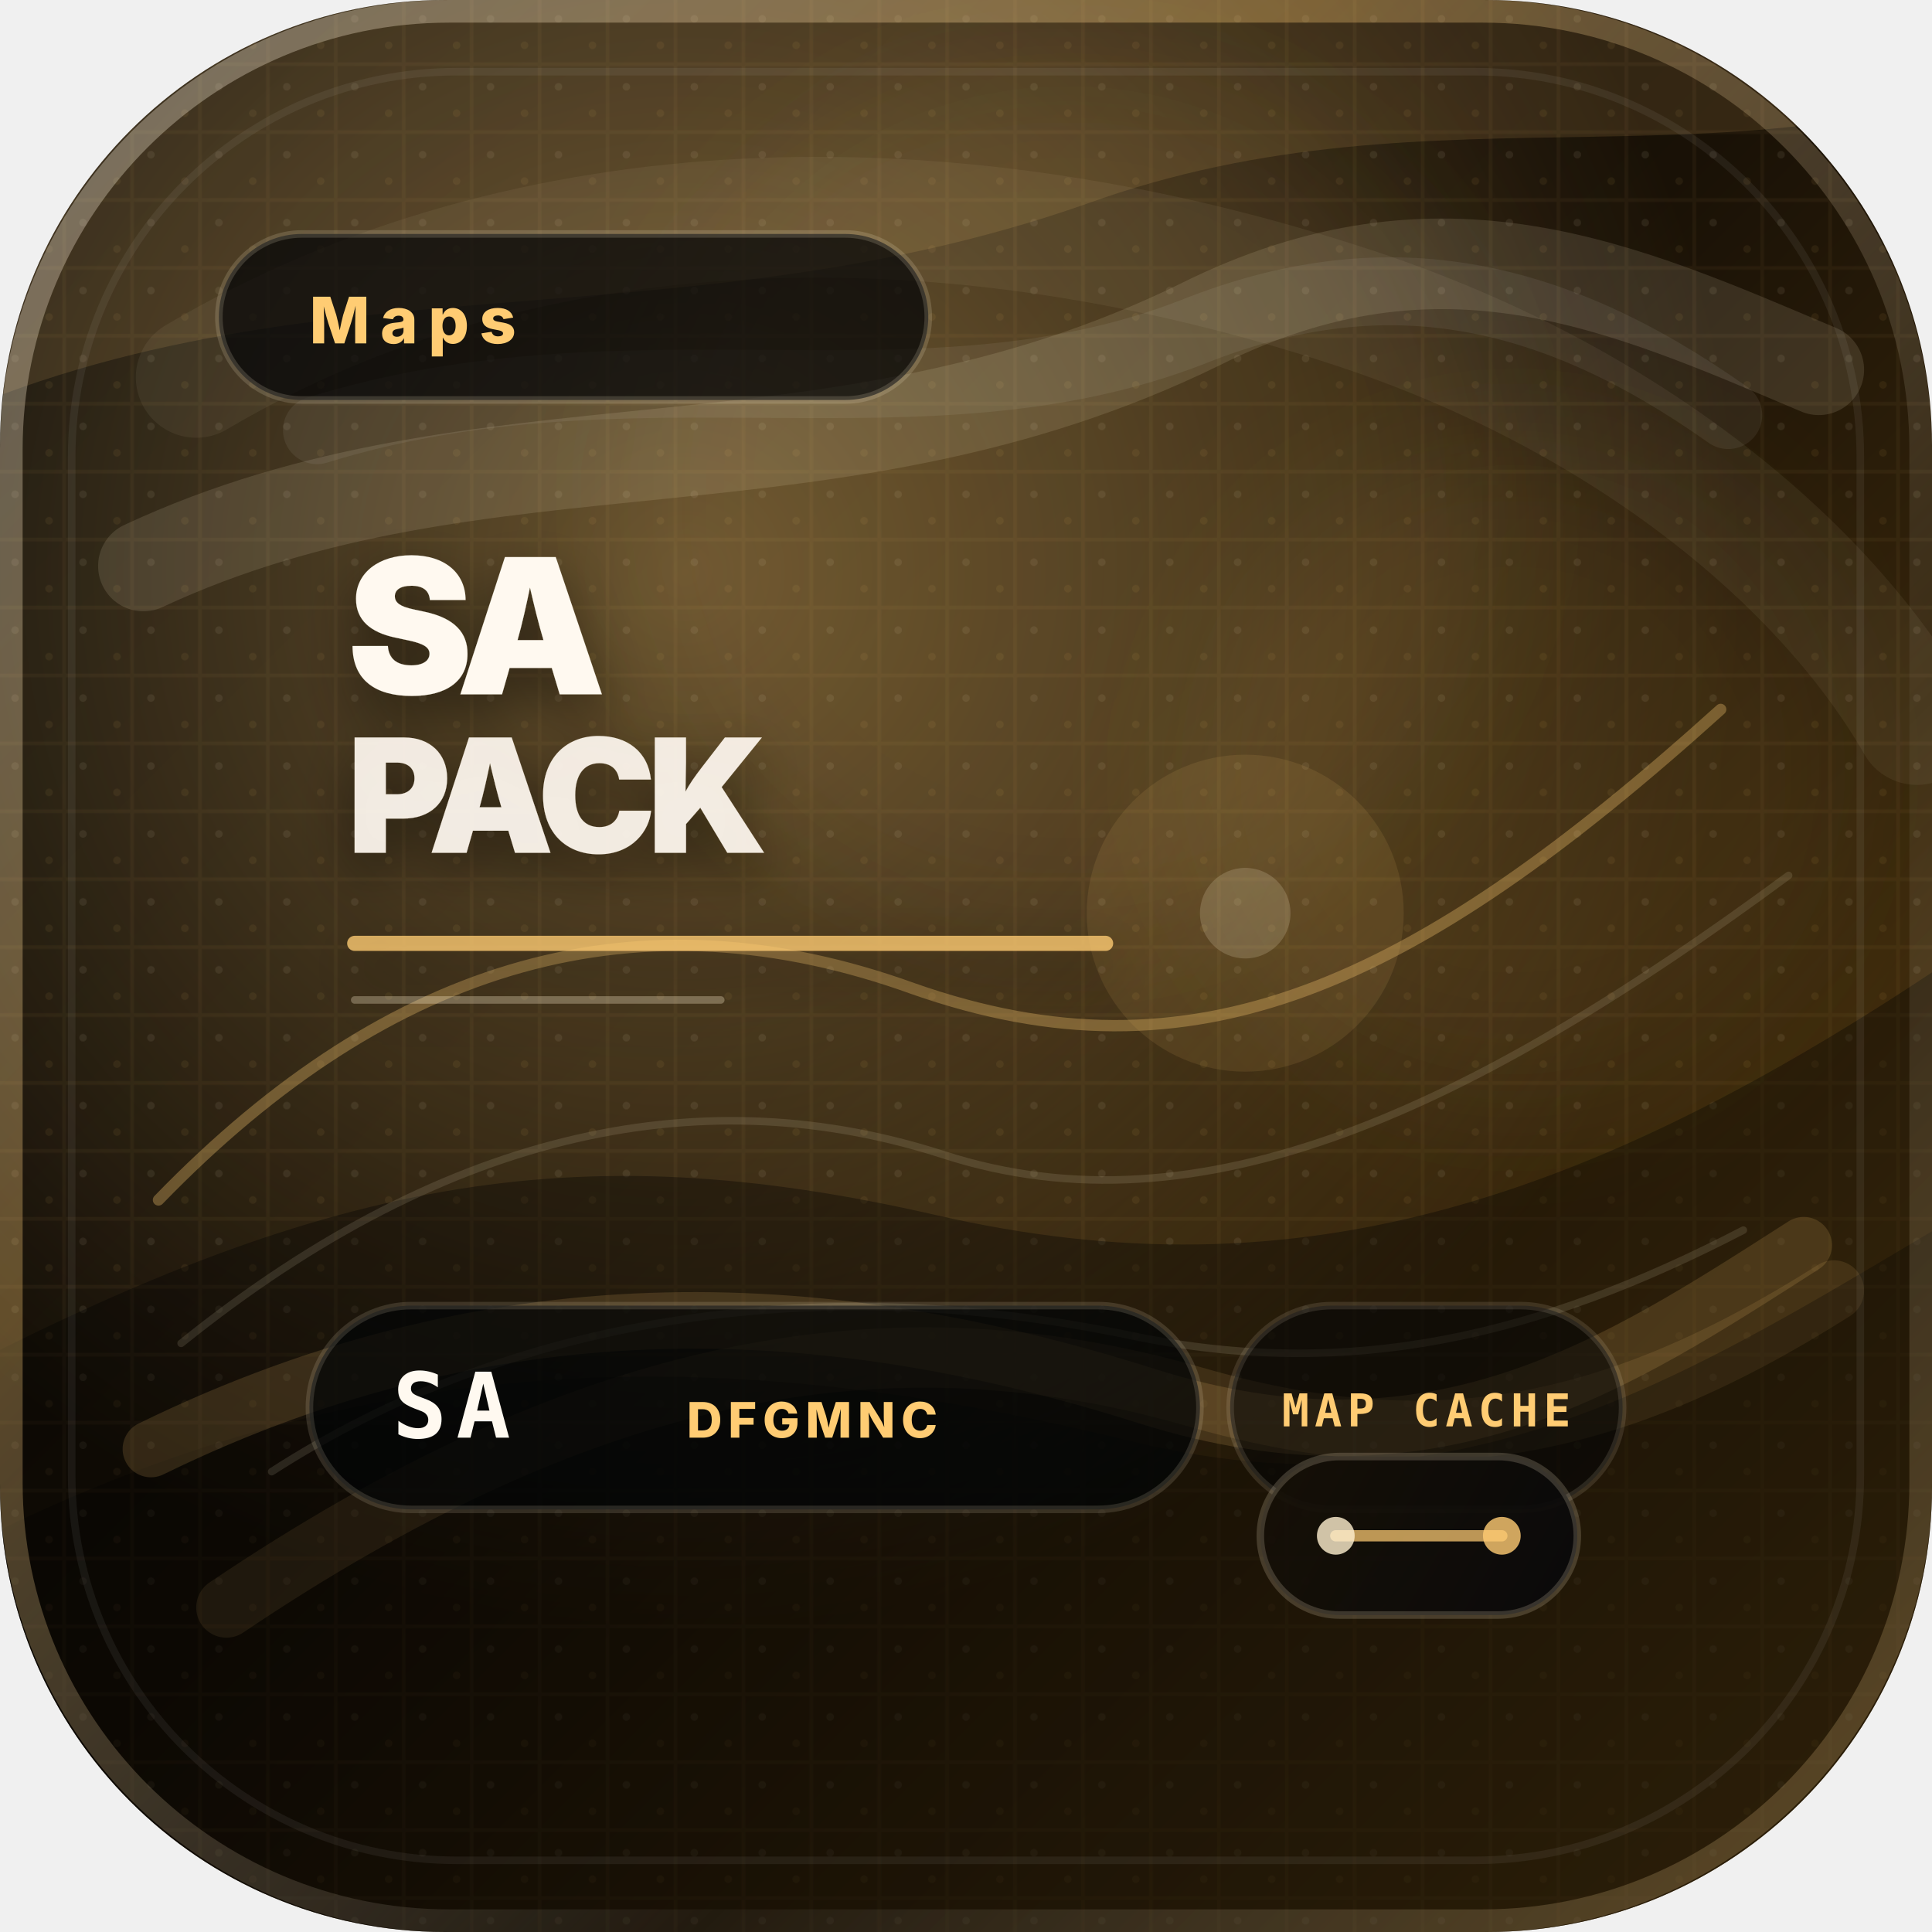
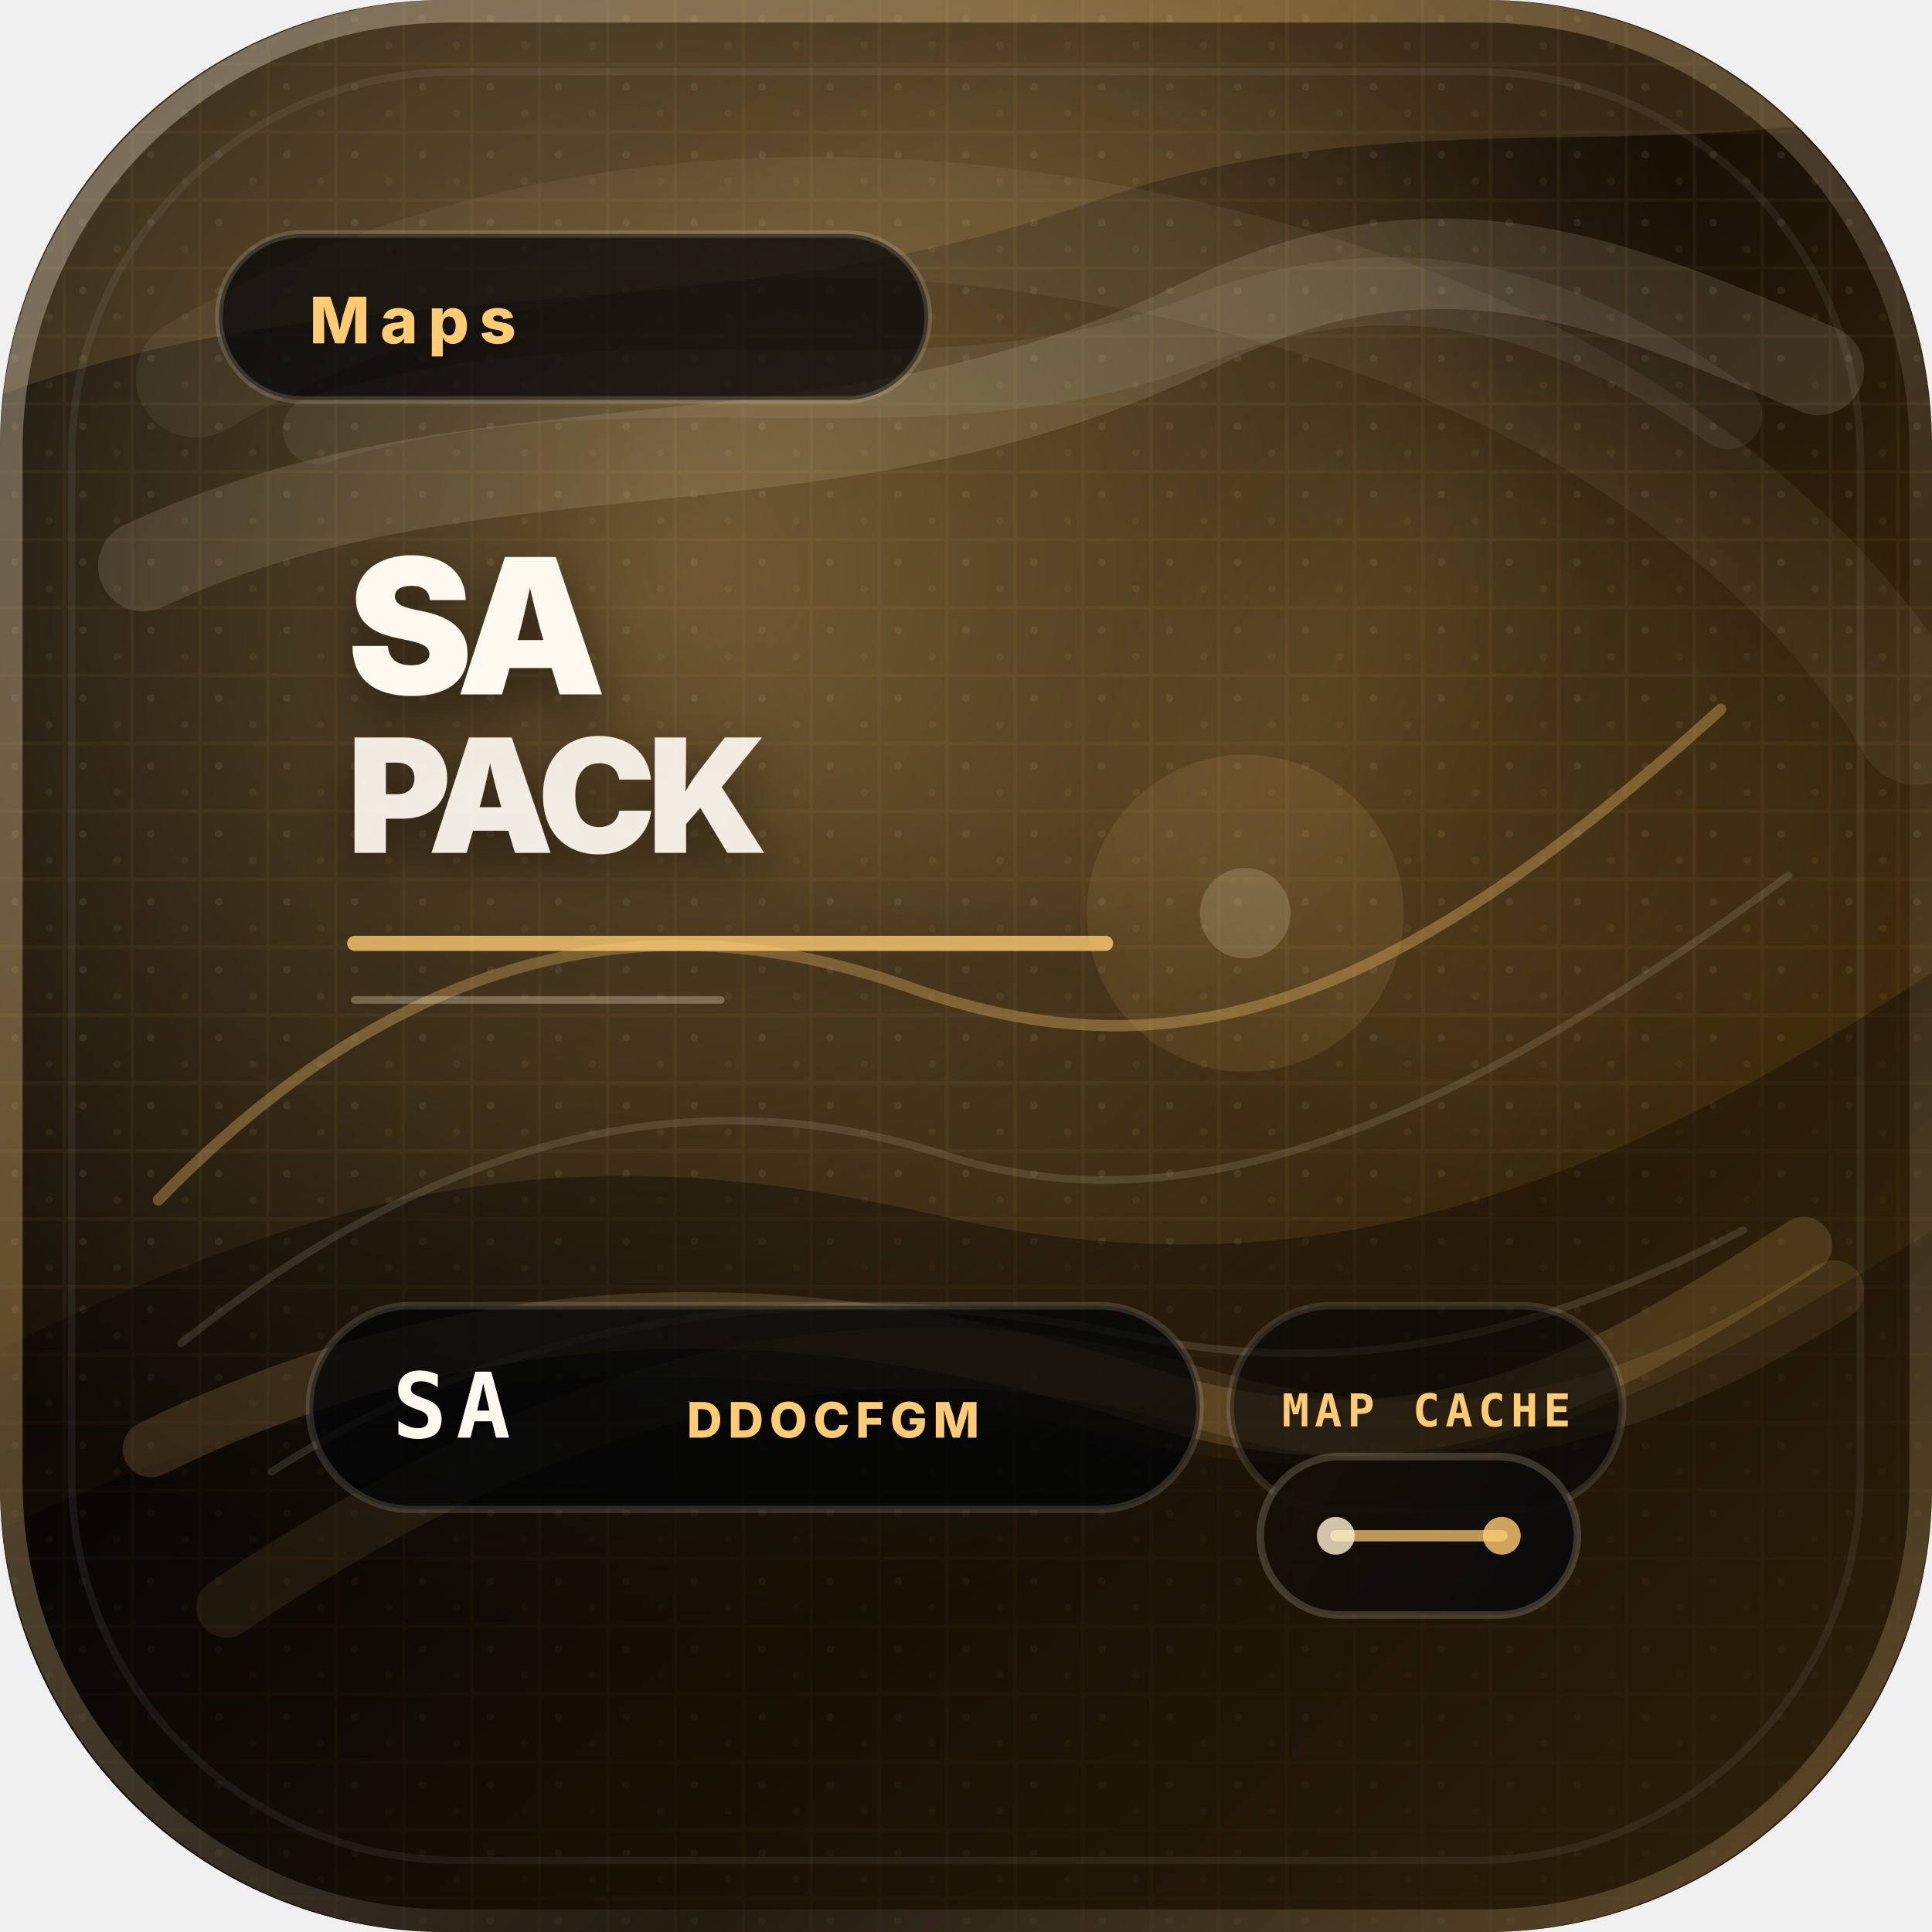
<svg xmlns="http://www.w3.org/2000/svg" width="512" height="512" viewBox="0 0 512 512" fill="none" role="img" aria-label="South Atlantic icon">
  <defs>
    <clipPath id="tileClip">
      <rect x="0" y="0" width="512" height="512" rx="118" />
    </clipPath>
    <linearGradient id="bg" x1="0" y1="0" x2="512" y2="512" gradientUnits="userSpaceOnUse">
      <stop stop-color="#020406" />
      <stop offset="0.48" stop-color="#191106" />
      <stop offset="1" stop-color="#5F4212" />
    </linearGradient>
    <linearGradient id="line" x1="128" y1="132" x2="394" y2="386" gradientUnits="userSpaceOnUse">
      <stop stop-color="#FFF0D0" />
      <stop offset="0.46" stop-color="#FFCC73" />
      <stop offset="1" stop-color="#FFCC73" />
    </linearGradient>
    <linearGradient id="rim" x1="0" y1="0" x2="512" y2="512" gradientUnits="userSpaceOnUse">
      <stop stop-color="#FFFFFF" stop-opacity="0.62" />
      <stop offset="0.34" stop-color="#FFCC73" stop-opacity="0.66" />
      <stop offset="0.68" stop-color="#FFFFFF" stop-opacity="0.08" />
      <stop offset="1" stop-color="#FFCC73" stop-opacity="0.5" />
    </linearGradient>
    <linearGradient id="badge" x1="326" y1="368" x2="434" y2="430" gradientUnits="userSpaceOnUse">
      <stop stop-color="#191106" />
      <stop offset="1" stop-color="#05070B" />
    </linearGradient>
    <linearGradient id="coverGlass" x1="84" y1="106" x2="428" y2="406" gradientUnits="userSpaceOnUse">
      <stop stop-color="#FFFFFF" stop-opacity="0.08" />
      <stop offset="0.46" stop-color="#FFCC73" stop-opacity="0.025" />
      <stop offset="1" stop-color="#000000" stop-opacity="0.2" />
    </linearGradient>
    <radialGradient id="glow" cx="0" cy="0" r="1" gradientUnits="userSpaceOnUse" gradientTransform="translate(180 152) rotate(52) scale(282 282)">
      <stop stop-color="#FFCC73" stop-opacity="0.36" />
      <stop offset="1" stop-color="#FFCC73" stop-opacity="0" />
    </radialGradient>
    <pattern id="grain" width="18" height="18" patternUnits="userSpaceOnUse">
      <path d="M0 17H18M17 0V18" stroke="#FFCC73" stroke-opacity="0.08" stroke-width="1" />
      <circle cx="4" cy="5" r="1" fill="#FFF0D0" fill-opacity="0.14" />
      <circle cx="13" cy="12" r="1" fill="#FFCC73" fill-opacity="0.12" />
    </pattern>
    <filter id="glyphGlow" x="-40%" y="-40%" width="180%" height="180%" color-interpolation-filters="sRGB">
      <feDropShadow dx="0" dy="0" stdDeviation="8" flood-color="#FFCC73" flood-opacity="0.42" />
      <feDropShadow dx="0" dy="16" stdDeviation="18" flood-color="#000000" flood-opacity="0.36" />
    </filter>
    <filter id="softBlur" x="-30%" y="-30%" width="160%" height="160%">
      <feGaussianBlur stdDeviation="18" />
    </filter>
    <filter id="titleLift" x="-20%" y="-20%" width="140%" height="140%">
      <feDropShadow dx="0" dy="6" stdDeviation="7" flood-color="#000000" flood-opacity="0.45" />
    </filter>
  </defs>
  <g clip-path="url(#tileClip)">
    <rect width="512" height="512" fill="url(#bg)" />
    <rect width="512" height="512" fill="url(#glow)" />
    <rect width="512" height="512" fill="url(#grain)" opacity="0.55" />
    <path d="M-20 368C86 312 152 300 248 322C344 344 424 320 532 244V532H-20V368Z" fill="#000000" opacity="0.34" />
    <path d="M52 100C140 48 252 46 360 82C432 106 484 150 508 192" stroke="#FFF0D0" stroke-width="32" stroke-linecap="round" opacity="0.06" />
    <path d="M60 426C152 364 232 346 316 370C378 388 426 380 486 342" stroke="#FFCC73" stroke-width="16" stroke-linecap="round" opacity="0.11" />
    <g opacity="0.94">
      <path d="M-34 120C72 64 174 94 288 54C382 20 462 54 550 14V-30H-34V120Z" fill="#FFCC73" fill-opacity="0.13" />
      <path d="M-28 420C86 356 186 354 300 382C398 406 462 354 540 310V552H-28V420Z" fill="#000000" fill-opacity="0.27" />
      <path d="M38 150C128 108 220 134 318 86C382 54 430 76 482 98" fill="none" stroke="#FFF0D0" stroke-opacity="0.13" stroke-width="24" stroke-linecap="round" />
      <path d="M40 384C134 338 222 344 304 370C380 394 428 362 478 330" fill="none" stroke="#FFCC73" stroke-opacity="0.16" stroke-width="15" stroke-linecap="round" />
      <circle cx="283" cy="132" r="116" fill="#FFCC73" fill-opacity="0.08" filter="url(#softBlur)" />
      <circle cx="401" cy="204" r="88" fill="#FFCC73" fill-opacity="0.08" filter="url(#softBlur)" />
      <path d="M84 114C168 88 244 116 316 88C366 68 410 76 458 110" fill="none" stroke="#FFFFFF" stroke-opacity="0.07" stroke-width="18" stroke-linecap="round" />
    </g>
    <g opacity="0.76">
      <path d="M42 318C104 254 170 236 242 262C316 288 374 262 456 188" fill="none" stroke="#FFCC73" stroke-opacity="0.42" stroke-width="3" stroke-linecap="round" />
      <path d="M48 356C120 298 188 286 250 306C318 328 390 294 474 232" fill="none" stroke="#FFF0D0" stroke-opacity="0.16" stroke-width="2" stroke-linecap="round" />
      <path d="M72 390C134 350 214 336 300 354C358 366 408 354 462 326" fill="none" stroke="#FFF0D0" stroke-opacity="0.16" stroke-width="2" stroke-linecap="round" />
      <circle cx="330" cy="242" r="42" fill="#FFCC73" fill-opacity="0.13" />
      <circle cx="330" cy="242" r="12" fill="#FFF0D0" fill-opacity="0.24" />
    </g>
    <g filter="url(#titleLift)">
      <text x="92" y="184" fill="#FFF9F0" font-family="Inter, SF Pro Display, Arial, sans-serif" font-size="50" font-weight="900" letter-spacing="-0.06em">SA</text>
      <text x="92" y="226" fill="#FFF9F0" fill-opacity="0.92" font-family="Inter, SF Pro Display, Arial, sans-serif" font-size="42" font-weight="900" letter-spacing="-0.055em">PACK</text>
      <path d="M94 250H293" stroke="#FFCC73" stroke-width="4" stroke-linecap="round" opacity="0.78" />
      <path d="M94 265H191" stroke="#FFF0D0" stroke-width="2" stroke-linecap="round" opacity="0.28" />
    </g>
    <g>
      <rect x="82" y="346" width="236" height="54" rx="27" fill="#020406" fill-opacity="0.76" stroke="#FFF0D0" stroke-opacity="0.14" stroke-width="2" />
      <text x="104" y="381" fill="#FFF9F0" font-family="JetBrains Mono, SF Mono, monospace" font-size="24" font-weight="900" letter-spacing="0.1em">SA</text>
-       <text x="182" y="381" fill="#FFCC73" font-family="Inter, SF Pro Display, Arial, sans-serif" font-size="13" font-weight="800" letter-spacing="0.12em">DFGMNC</text>
+       <text x="182" y="381" fill="#FFCC73" font-family="Inter, SF Pro Display, Arial, sans-serif" font-size="13" font-weight="800" letter-spacing="0.12em">DDOCFGM</text>
      <rect x="326" y="346" width="104" height="54" rx="27" fill="#020406" fill-opacity="0.58" stroke="#FFF0D0" stroke-opacity="0.12" stroke-width="2" />
      <text x="378" y="378" text-anchor="middle" fill="#FFCC73" font-family="JetBrains Mono, SF Mono, monospace" font-size="12" font-weight="800" letter-spacing="0.12em">MAP CACHE</text>
    </g>
    <rect x="58" y="62" width="188" height="44" rx="22" fill="#020406" fill-opacity="0.72" stroke="#FFF0D0" stroke-opacity="0.16" stroke-width="2" />
    <text x="82" y="91" fill="#FFCC73" font-family="Inter, SF Pro Display, Arial, sans-serif" font-size="17" font-weight="800" letter-spacing="0.16em">Maps</text>
    <rect x="334" y="386" width="84" height="42" rx="21" fill="url(#badge)" fill-opacity="0.92" stroke="#FFF0D0" stroke-opacity="0.18" stroke-width="2" />
    <path d="M354 407H398" stroke="#FFCC73" stroke-opacity="0.72" stroke-width="3" stroke-linecap="round" />
    <circle cx="354" cy="407" r="5" fill="#FFF0D0" opacity="0.8" />
    <circle cx="398" cy="407" r="5" fill="#FFCC73" opacity="0.8" />
  </g>
  <rect x="3" y="3" width="506" height="506" rx="116" stroke="url(#rim)" stroke-opacity="0.5" stroke-width="6" />
  <rect x="19" y="19" width="474" height="474" rx="102" stroke="#FFFFFF" stroke-opacity="0.06" stroke-width="2" />
</svg>
